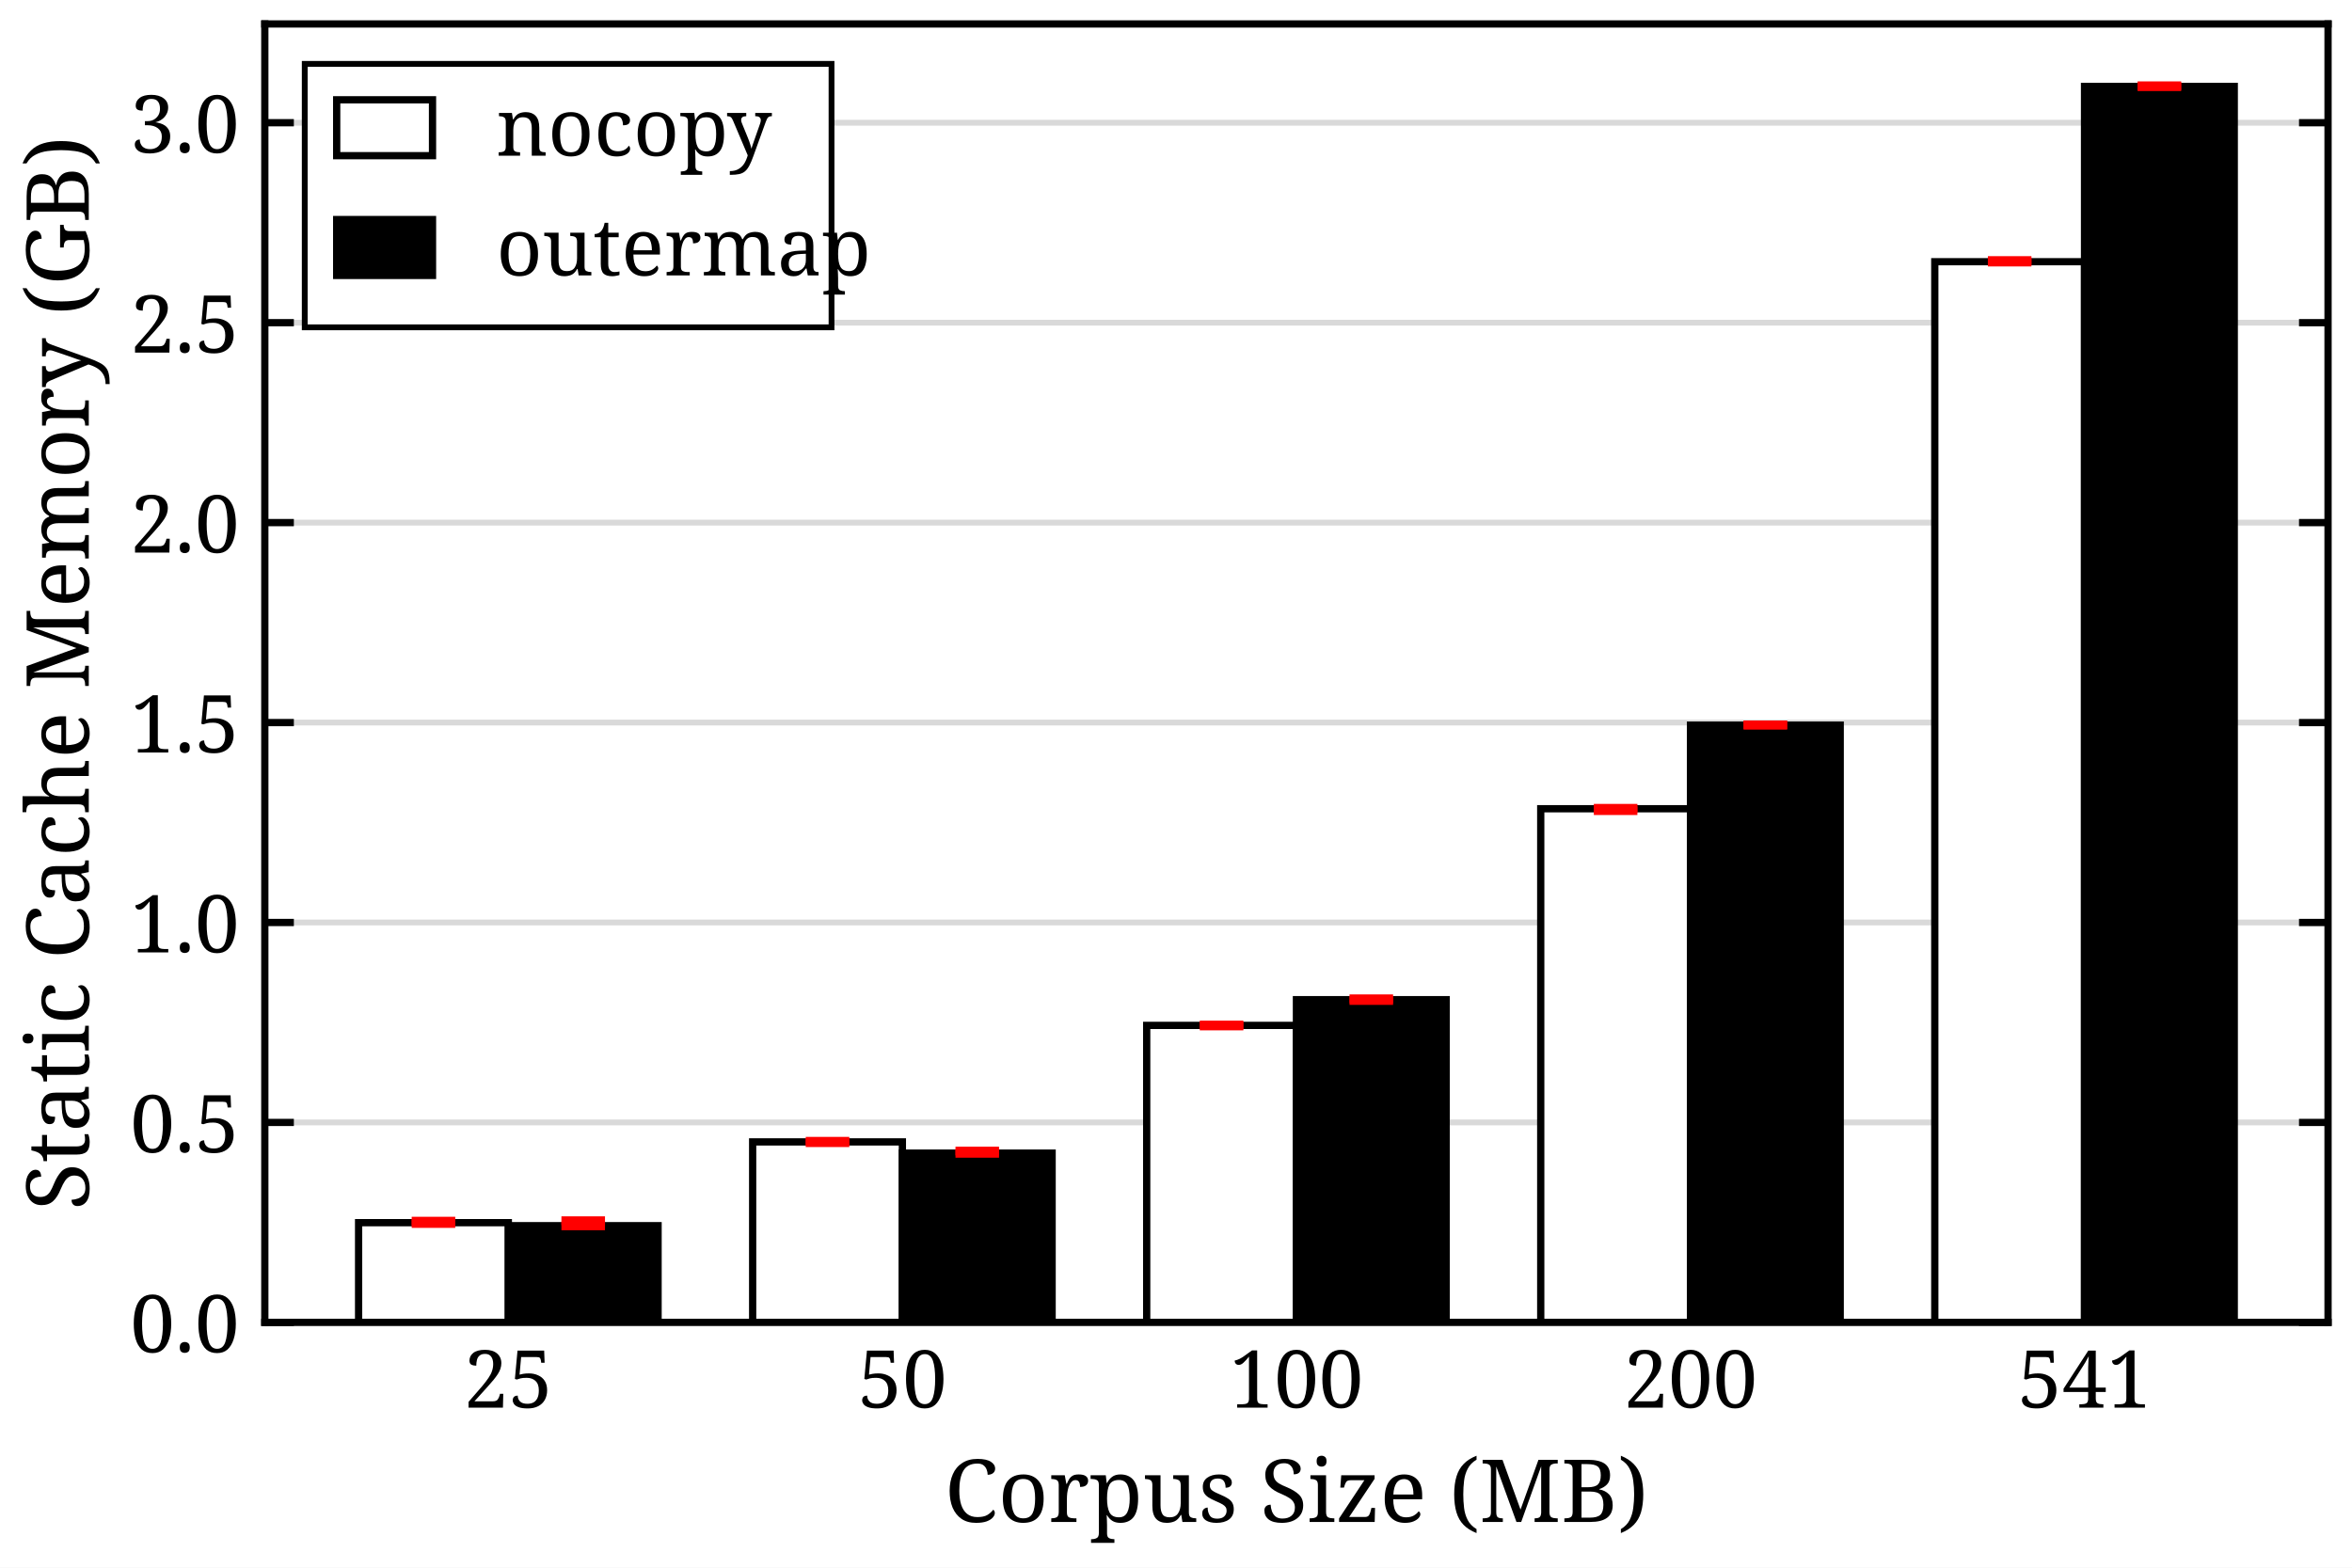
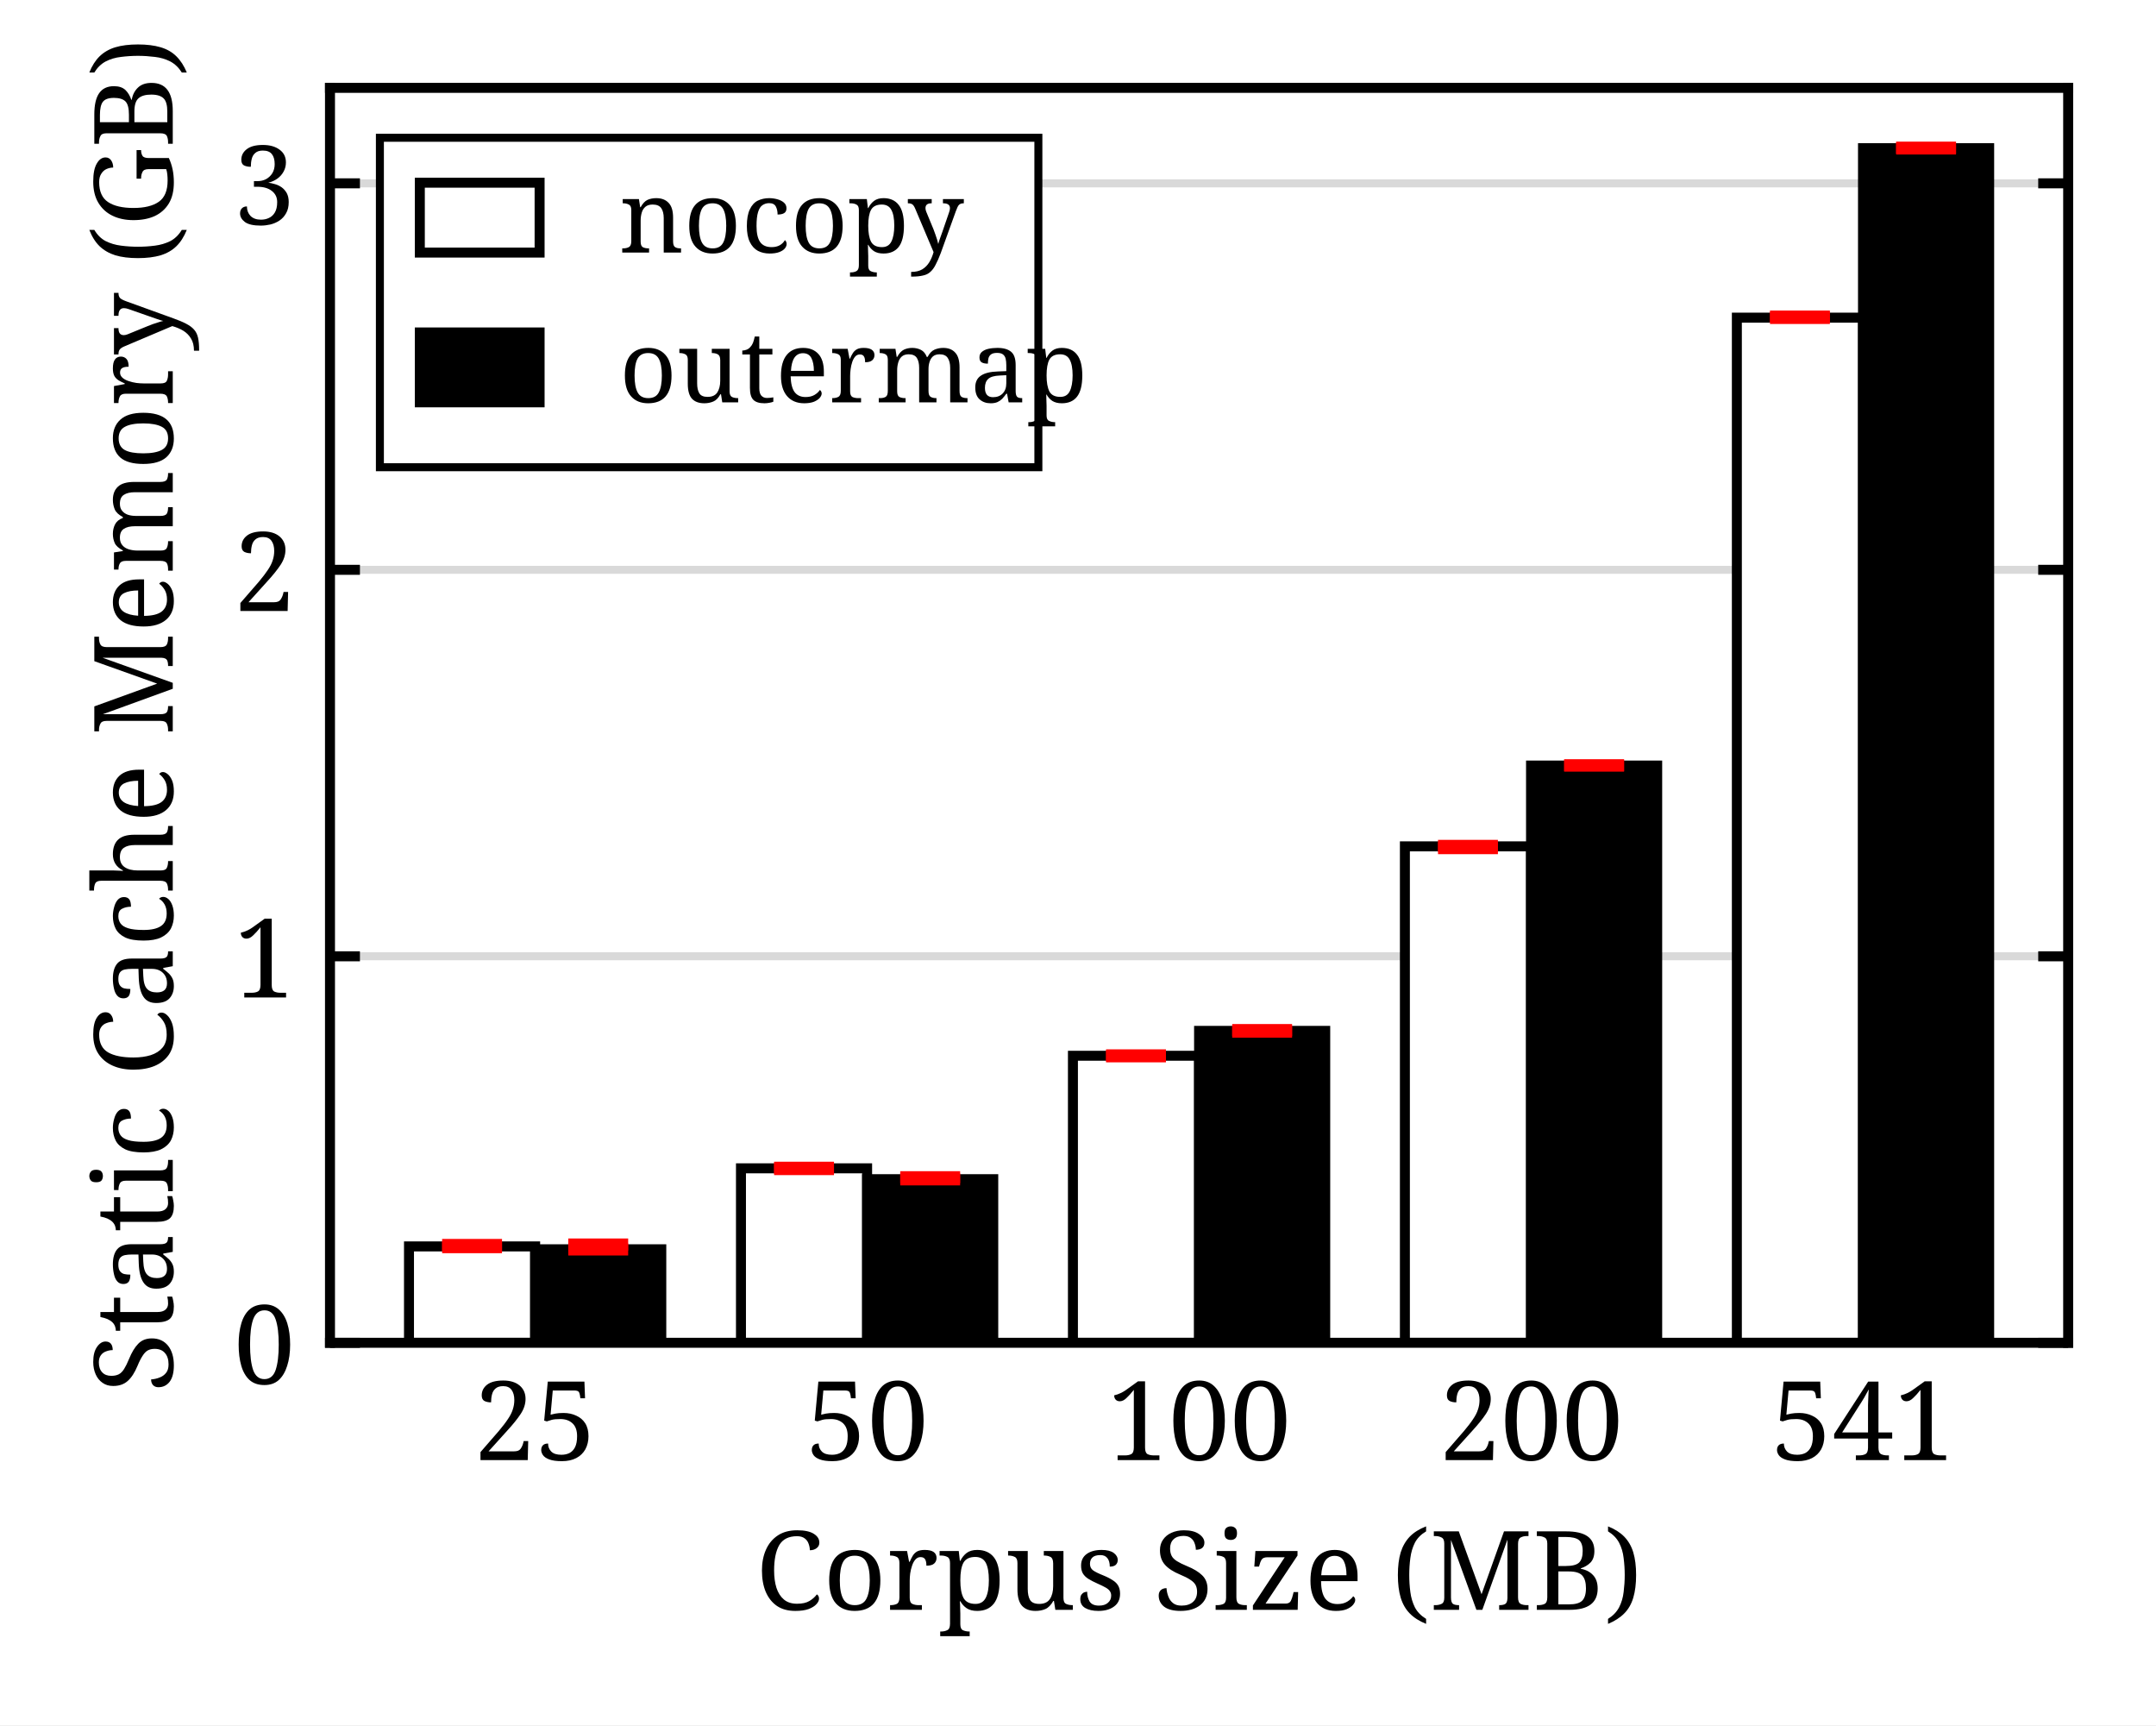
- <svg xmlns="http://www.w3.org/2000/svg" xmlns:xlink="http://www.w3.org/1999/xlink" width="324pt" height="216pt" viewBox="0 0 324 216" version="1.1">
+ <svg xmlns="http://www.w3.org/2000/svg" xmlns:xlink="http://www.w3.org/1999/xlink" width="216pt" height="172.8pt" viewBox="0 0 216 172.8" version="1.1">
  <defs>
    <style type="text/css">*{stroke-linejoin: round; stroke-linecap: butt}</style>
  </defs>
  <g id="figure_1">
    <g id="patch_1">
-       <path d="M 0 216  L 324 216  L 324 0  L 0 0  z " style="fill: #ffffff" />
+       <path d="M 0 172.8  L 216 172.8  L 216 0  L 0 0  z " style="fill: #ffffff" />
    </g>
    <g id="axes_1">
      <g id="patch_2">
-         <path d="M 36.48 182.2  L 320.7 182.2  L 320.7 3.3  L 36.48 3.3  z " style="fill: #ffffff" />
+         <path d="M 33.06 134.5  L 207.2 134.5  L 207.2 8.8  L 33.06 8.8  z " style="fill: #ffffff" />
      </g>
      <g id="matplotlib.axis_1">
        <g id="xtick_1">
          <g id="text_1">
-             <text style="font-size: 11px; font-family: 'STIXGeneral', serif; text-anchor: middle" x="70.026" y="193.95" transform="rotate(-0 70.02621 193.95)">25</text>
+             <text style="font-size: 11px; font-family: 'STIXGeneral', serif; text-anchor: middle" x="53.614" y="146.25" transform="rotate(-0 53.61357 146.25)">25</text>
          </g>
        </g>
        <g id="xtick_2">
          <g id="text_2">
-             <text style="font-size: 11px; font-family: 'STIXGeneral', serif; text-anchor: middle" x="124.308" y="193.95" transform="rotate(-0 124.3081 193.95)">50</text>
+             <text style="font-size: 11px; font-family: 'STIXGeneral', serif; text-anchor: middle" x="86.872" y="146.25" transform="rotate(-0 86.87179 146.25)">50</text>
          </g>
        </g>
        <g id="xtick_3">
          <g id="text_3">
-             <text style="font-size: 11px; font-family: 'STIXGeneral', serif; text-anchor: middle" x="178.59" y="193.95" transform="rotate(-0 178.59 193.95)">100</text>
+             <text style="font-size: 11px; font-family: 'STIXGeneral', serif; text-anchor: middle" x="120.13" y="146.25" transform="rotate(-0 120.13 146.25)">100</text>
          </g>
        </g>
        <g id="xtick_4">
          <g id="text_4">
-             <text style="font-size: 11px; font-family: 'STIXGeneral', serif; text-anchor: middle" x="232.872" y="193.95" transform="rotate(-0 232.8719 193.95)">200</text>
+             <text style="font-size: 11px; font-family: 'STIXGeneral', serif; text-anchor: middle" x="153.388" y="146.25" transform="rotate(-0 153.3882 146.25)">200</text>
          </g>
        </g>
        <g id="xtick_5">
          <g id="text_5">
-             <text style="font-size: 11px; font-family: 'STIXGeneral', serif; text-anchor: middle" x="287.154" y="193.95" transform="rotate(-0 287.1538 193.95)">541</text>
+             <text style="font-size: 11px; font-family: 'STIXGeneral', serif; text-anchor: middle" x="186.646" y="146.25" transform="rotate(-0 186.6464 146.25)">541</text>
          </g>
        </g>
        <g id="text_6">
-           <text style="font-size: 12px; font-family: 'STIXGeneral', serif; text-anchor: middle" x="178.59" y="209.7" transform="rotate(-0 178.59 209.7)">Corpus Size (MB)</text>
+           <text style="font-size: 11px; font-family: 'STIXGeneral', serif; text-anchor: middle" x="120.13" y="161.25" transform="rotate(-0 120.13 161.25)">Corpus Size (MB)</text>
        </g>
      </g>
      <g id="matplotlib.axis_2">
        <g id="ytick_1">
          <g id="line2d_1">
-             <path d="M 36.48 182.2  L 320.7 182.2  " clip-path="url(#p67d228d8c9)" style="fill: none; stroke: #d9d9d9; stroke-width: 0.8; stroke-linecap: square" />
+             <path d="M 33.06 134.5  L 207.2 134.5  " clip-path="url(#p39744489fa)" style="fill: none; stroke: #d9d9d9; stroke-width: 0.8; stroke-linecap: square" />
          </g>
          <g id="line2d_2">
            <defs>
-               <path id="m259b991957" d="M 0 0  L 4 0  " style="stroke: #000000" />
+               <path id="mdae82fceea" d="M 0 0  L 3 0  " style="stroke: #000000" />
            </defs>
            <g>
-               <use xlink:href="#m259b991957" x="36.48" y="182.2" style="stroke: #000000" />
+               <use xlink:href="#mdae82fceea" x="33.06" y="134.5" style="stroke: #000000" />
            </g>
          </g>
          <g id="line2d_3">
            <defs>
-               <path id="m09caad8e75" d="M 0 0  L -4 0  " style="stroke: #000000" />
+               <path id="m9e3574b6be" d="M 0 0  L -3 0  " style="stroke: #000000" />
            </defs>
            <g>
-               <use xlink:href="#m09caad8e75" x="320.7" y="182.2" style="stroke: #000000" />
+               <use xlink:href="#m9e3574b6be" x="207.2" y="134.5" style="stroke: #000000" />
            </g>
          </g>
          <g id="text_7">
-             <text style="font-size: 11px; font-family: 'STIXGeneral', serif; text-anchor: end" x="32.98" y="186.325" transform="rotate(-0 32.98 186.325)">0.0</text>
+             <text style="font-size: 11px; font-family: 'STIXGeneral', serif; text-anchor: end" x="29.56" y="138.625" transform="rotate(-0 29.56 138.625)">0</text>
          </g>
        </g>
        <g id="ytick_2">
          <g id="line2d_4">
-             <path d="M 36.48 154.652  L 320.7 154.652  " clip-path="url(#p67d228d8c9)" style="fill: none; stroke: #d9d9d9; stroke-width: 0.8; stroke-linecap: square" />
+             <path d="M 33.06 95.788  L 207.2 95.788  " clip-path="url(#p39744489fa)" style="fill: none; stroke: #d9d9d9; stroke-width: 0.8; stroke-linecap: square" />
          </g>
          <g id="line2d_5">
            <g>
-               <use xlink:href="#m259b991957" x="36.48" y="154.652" style="stroke: #000000" />
+               <use xlink:href="#mdae82fceea" x="33.06" y="95.788" style="stroke: #000000" />
            </g>
          </g>
          <g id="line2d_6">
            <g>
-               <use xlink:href="#m09caad8e75" x="320.7" y="154.652" style="stroke: #000000" />
+               <use xlink:href="#m9e3574b6be" x="207.2" y="95.788" style="stroke: #000000" />
            </g>
          </g>
          <g id="text_8">
-             <text style="font-size: 11px; font-family: 'STIXGeneral', serif; text-anchor: end" x="32.98" y="158.777" transform="rotate(-0 32.98 158.7769)">0.5</text>
+             <text style="font-size: 11px; font-family: 'STIXGeneral', serif; text-anchor: end" x="29.56" y="99.913" transform="rotate(-0 29.56 99.91297)">1</text>
          </g>
        </g>
        <g id="ytick_3">
          <g id="line2d_7">
-             <path d="M 36.48 127.104  L 320.7 127.104  " clip-path="url(#p67d228d8c9)" style="fill: none; stroke: #d9d9d9; stroke-width: 0.8; stroke-linecap: square" />
+             <path d="M 33.06 57.076  L 207.2 57.076  " clip-path="url(#p39744489fa)" style="fill: none; stroke: #d9d9d9; stroke-width: 0.8; stroke-linecap: square" />
          </g>
          <g id="line2d_8">
            <g>
-               <use xlink:href="#m259b991957" x="36.48" y="127.104" style="stroke: #000000" />
+               <use xlink:href="#mdae82fceea" x="33.06" y="57.076" style="stroke: #000000" />
            </g>
          </g>
          <g id="line2d_9">
            <g>
-               <use xlink:href="#m09caad8e75" x="320.7" y="127.104" style="stroke: #000000" />
+               <use xlink:href="#m9e3574b6be" x="207.2" y="57.076" style="stroke: #000000" />
            </g>
          </g>
          <g id="text_9">
-             <text style="font-size: 11px; font-family: 'STIXGeneral', serif; text-anchor: end" x="32.98" y="131.229" transform="rotate(-0 32.98 131.2289)">1.0</text>
+             <text style="font-size: 11px; font-family: 'STIXGeneral', serif; text-anchor: end" x="29.56" y="61.201" transform="rotate(-0 29.56 61.20093)">2</text>
          </g>
        </g>
        <g id="ytick_4">
          <g id="line2d_10">
-             <path d="M 36.48 99.556  L 320.7 99.556  " clip-path="url(#p67d228d8c9)" style="fill: none; stroke: #d9d9d9; stroke-width: 0.8; stroke-linecap: square" />
+             <path d="M 33.06 18.364  L 207.2 18.364  " clip-path="url(#p39744489fa)" style="fill: none; stroke: #d9d9d9; stroke-width: 0.8; stroke-linecap: square" />
          </g>
          <g id="line2d_11">
            <g>
-               <use xlink:href="#m259b991957" x="36.48" y="99.556" style="stroke: #000000" />
+               <use xlink:href="#mdae82fceea" x="33.06" y="18.364" style="stroke: #000000" />
            </g>
          </g>
          <g id="line2d_12">
            <g>
-               <use xlink:href="#m09caad8e75" x="320.7" y="99.556" style="stroke: #000000" />
+               <use xlink:href="#m9e3574b6be" x="207.2" y="18.364" style="stroke: #000000" />
            </g>
          </g>
          <g id="text_10">
-             <text style="font-size: 11px; font-family: 'STIXGeneral', serif; text-anchor: end" x="32.98" y="103.681" transform="rotate(-0 32.98 103.6808)">1.5</text>
-           </g>
-         </g>
-         <g id="ytick_5">
-           <g id="line2d_13">
-             <path d="M 36.48 72.008  L 320.7 72.008  " clip-path="url(#p67d228d8c9)" style="fill: none; stroke: #d9d9d9; stroke-width: 0.8; stroke-linecap: square" />
-           </g>
-           <g id="line2d_14">
-             <g>
-               <use xlink:href="#m259b991957" x="36.48" y="72.008" style="stroke: #000000" />
-             </g>
-           </g>
-           <g id="line2d_15">
-             <g>
-               <use xlink:href="#m09caad8e75" x="320.7" y="72.008" style="stroke: #000000" />
-             </g>
-           </g>
-           <g id="text_11">
-             <text style="font-size: 11px; font-family: 'STIXGeneral', serif; text-anchor: end" x="32.98" y="76.133" transform="rotate(-0 32.98 76.13275)">2.0</text>
-           </g>
-         </g>
-         <g id="ytick_6">
-           <g id="line2d_16">
-             <path d="M 36.48 44.46  L 320.7 44.46  " clip-path="url(#p67d228d8c9)" style="fill: none; stroke: #d9d9d9; stroke-width: 0.8; stroke-linecap: square" />
-           </g>
-           <g id="line2d_17">
-             <g>
-               <use xlink:href="#m259b991957" x="36.48" y="44.46" style="stroke: #000000" />
-             </g>
-           </g>
-           <g id="line2d_18">
-             <g>
-               <use xlink:href="#m09caad8e75" x="320.7" y="44.46" style="stroke: #000000" />
-             </g>
-           </g>
-           <g id="text_12">
-             <text style="font-size: 11px; font-family: 'STIXGeneral', serif; text-anchor: end" x="32.98" y="48.585" transform="rotate(-0 32.98 48.58469)">2.5</text>
-           </g>
-         </g>
-         <g id="ytick_7">
-           <g id="line2d_19">
-             <path d="M 36.48 16.912  L 320.7 16.912  " clip-path="url(#p67d228d8c9)" style="fill: none; stroke: #d9d9d9; stroke-width: 0.8; stroke-linecap: square" />
-           </g>
-           <g id="line2d_20">
-             <g>
-               <use xlink:href="#m259b991957" x="36.48" y="16.912" style="stroke: #000000" />
-             </g>
-           </g>
-           <g id="line2d_21">
-             <g>
-               <use xlink:href="#m09caad8e75" x="320.7" y="16.912" style="stroke: #000000" />
-             </g>
-           </g>
-           <g id="text_13">
-             <text style="font-size: 11px; font-family: 'STIXGeneral', serif; text-anchor: end" x="32.98" y="21.037" transform="rotate(-0 32.98 21.03663)">3.0</text>
-           </g>
-         </g>
-         <g id="text_14">
-           <text style="font-size: 12px; font-family: 'STIXGeneral', serif; text-anchor: middle" x="12.23" y="92.75" transform="rotate(-90 12.23 92.75)">Static Cache Memory (GB)</text>
+             <text style="font-size: 11px; font-family: 'STIXGeneral', serif; text-anchor: end" x="29.56" y="22.489" transform="rotate(-0 29.56 22.4889)">3</text>
+           </g>
+         </g>
+         <g id="text_11">
+           <text style="font-size: 11px; font-family: 'STIXGeneral', serif; text-anchor: middle" x="17.31" y="71.65" transform="rotate(-90 17.31 71.65)">Static Cache Memory (GB)</text>
        </g>
      </g>
      <g id="patch_3">
-         <path d="M 49.399 182.2  L 70.026 182.2  L 70.026 168.462  L 49.399 168.462  z " clip-path="url(#p67d228d8c9)" style="fill: #ffffff; stroke: #000000; stroke-linejoin: miter" />
+         <path d="M 40.975 134.5  L 53.614 134.5  L 53.614 124.847  L 40.975 124.847  z " clip-path="url(#p39744489fa)" style="fill: #ffffff; stroke: #000000; stroke-linejoin: miter" />
      </g>
      <g id="patch_4">
-         <path d="M 103.681 182.2  L 124.308 182.2  L 124.308 157.332  L 103.681 157.332  z " clip-path="url(#p67d228d8c9)" style="fill: #ffffff; stroke: #000000; stroke-linejoin: miter" />
+         <path d="M 74.234 134.5  L 86.872 134.5  L 86.872 117.027  L 74.234 117.027  z " clip-path="url(#p39744489fa)" style="fill: #ffffff; stroke: #000000; stroke-linejoin: miter" />
      </g>
      <g id="patch_5">
-         <path d="M 157.963 182.2  L 178.59 182.2  L 178.59 141.284  L 157.963 141.284  z " clip-path="url(#p67d228d8c9)" style="fill: #ffffff; stroke: #000000; stroke-linejoin: miter" />
+         <path d="M 107.492 134.5  L 120.13 134.5  L 120.13 105.751  L 107.492 105.751  z " clip-path="url(#p39744489fa)" style="fill: #ffffff; stroke: #000000; stroke-linejoin: miter" />
      </g>
      <g id="patch_6">
-         <path d="M 212.245 182.2  L 232.872 182.2  L 232.872 111.431  L 212.245 111.431  z " clip-path="url(#p67d228d8c9)" style="fill: #ffffff; stroke: #000000; stroke-linejoin: miter" />
+         <path d="M 140.75 134.5  L 153.388 134.5  L 153.388 84.775  L 140.75 84.775  z " clip-path="url(#p39744489fa)" style="fill: #ffffff; stroke: #000000; stroke-linejoin: miter" />
      </g>
      <g id="patch_7">
-         <path d="M 266.527 182.2  L 287.154 182.2  L 287.154 36.058  L 266.527 36.058  z " clip-path="url(#p67d228d8c9)" style="fill: #ffffff; stroke: #000000; stroke-linejoin: miter" />
+         <path d="M 174.008 134.5  L 186.646 134.5  L 186.646 31.817  L 174.008 31.817  z " clip-path="url(#p39744489fa)" style="fill: #ffffff; stroke: #000000; stroke-linejoin: miter" />
      </g>
      <g id="patch_8">
-         <path d="M 70.026 182.2  L 90.653 182.2  L 90.653 168.873  L 70.026 168.873  z " clip-path="url(#p67d228d8c9)" style="stroke: #000000; stroke-linejoin: miter" />
+         <path d="M 53.614 134.5  L 66.252 134.5  L 66.252 125.136  L 53.614 125.136  z " clip-path="url(#p39744489fa)" style="stroke: #000000; stroke-linejoin: miter" />
      </g>
      <g id="patch_9">
-         <path d="M 124.308 182.2  L 144.935 182.2  L 144.935 158.877  L 124.308 158.877  z " clip-path="url(#p67d228d8c9)" style="stroke: #000000; stroke-linejoin: miter" />
+         <path d="M 86.872 134.5  L 99.51 134.5  L 99.51 118.113  L 86.872 118.113  z " clip-path="url(#p39744489fa)" style="stroke: #000000; stroke-linejoin: miter" />
      </g>
      <g id="patch_10">
-         <path d="M 178.59 182.2  L 199.217 182.2  L 199.217 137.736  L 178.59 137.736  z " clip-path="url(#p67d228d8c9)" style="stroke: #000000; stroke-linejoin: miter" />
+         <path d="M 120.13 134.5  L 132.768 134.5  L 132.768 103.258  L 120.13 103.258  z " clip-path="url(#p39744489fa)" style="stroke: #000000; stroke-linejoin: miter" />
      </g>
      <g id="patch_11">
-         <path d="M 232.872 182.2  L 253.499 182.2  L 253.499 99.909  L 232.872 99.909  z " clip-path="url(#p67d228d8c9)" style="stroke: #000000; stroke-linejoin: miter" />
+         <path d="M 153.388 134.5  L 166.026 134.5  L 166.026 76.68  L 153.388 76.68  z " clip-path="url(#p39744489fa)" style="stroke: #000000; stroke-linejoin: miter" />
      </g>
      <g id="patch_12">
-         <path d="M 287.154 182.2  L 307.781 182.2  L 307.781 11.903  L 287.154 11.903  z " clip-path="url(#p67d228d8c9)" style="stroke: #000000; stroke-linejoin: miter" />
+         <path d="M 186.646 134.5  L 199.285 134.5  L 199.285 14.845  L 186.646 14.845  z " clip-path="url(#p39744489fa)" style="stroke: #000000; stroke-linejoin: miter" />
      </g>
      <g id="patch_13">
-         <path d="M 36.48 182.2  L 36.48 3.3  " style="fill: none; stroke: #000000; stroke-linejoin: miter; stroke-linecap: square" />
+         <path d="M 33.06 134.5  L 33.06 8.8  " style="fill: none; stroke: #000000; stroke-linejoin: miter; stroke-linecap: square" />
      </g>
      <g id="patch_14">
-         <path d="M 320.7 182.2  L 320.7 3.3  " style="fill: none; stroke: #000000; stroke-linejoin: miter; stroke-linecap: square" />
+         <path d="M 207.2 134.5  L 207.2 8.8  " style="fill: none; stroke: #000000; stroke-linejoin: miter; stroke-linecap: square" />
      </g>
      <g id="patch_15">
-         <path d="M 36.48 182.2  L 320.7 182.2  " style="fill: none; stroke: #000000; stroke-linejoin: miter; stroke-linecap: square" />
+         <path d="M 33.06 134.5  L 207.2 134.5  " style="fill: none; stroke: #000000; stroke-linejoin: miter; stroke-linecap: square" />
      </g>
      <g id="patch_16">
-         <path d="M 36.48 3.3  L 320.7 3.3  " style="fill: none; stroke: #000000; stroke-linejoin: miter; stroke-linecap: square" />
+         <path d="M 33.06 8.8  L 207.2 8.8  " style="fill: none; stroke: #000000; stroke-linejoin: miter; stroke-linecap: square" />
      </g>
      <g id="LineCollection_1">
-         <path d="M 59.713 168.578  L 59.713 168.248  " clip-path="url(#p67d228d8c9)" style="fill: none; stroke: #ff0000; stroke-width: 1.2" />
-         <path d="M 113.995 157.444  L 113.995 157.244  " clip-path="url(#p67d228d8c9)" style="fill: none; stroke: #ff0000; stroke-width: 1.2" />
-         <path d="M 168.276 141.366  L 168.276 141.225  " clip-path="url(#p67d228d8c9)" style="fill: none; stroke: #ff0000; stroke-width: 1.2" />
-         <path d="M 222.558 111.691  L 222.558 111.362  " clip-path="url(#p67d228d8c9)" style="fill: none; stroke: #ff0000; stroke-width: 1.2" />
-         <path d="M 276.84 36.111  L 276.84 35.898  " clip-path="url(#p67d228d8c9)" style="fill: none; stroke: #ff0000; stroke-width: 1.2" />
-       </g>
-       <g id="line2d_22">
+         <path d="M 47.295 124.929  L 47.295 124.697  " clip-path="url(#p39744489fa)" style="fill: none; stroke: #ff0000; stroke-width: 1.2" />
+         <path d="M 80.553 117.105  L 80.553 116.965  " clip-path="url(#p39744489fa)" style="fill: none; stroke: #ff0000; stroke-width: 1.2" />
+         <path d="M 113.811 105.809  L 113.811 105.71  " clip-path="url(#p39744489fa)" style="fill: none; stroke: #ff0000; stroke-width: 1.2" />
+         <path d="M 147.069 84.959  L 147.069 84.727  " clip-path="url(#p39744489fa)" style="fill: none; stroke: #ff0000; stroke-width: 1.2" />
+         <path d="M 180.327 31.854  L 180.327 31.705  " clip-path="url(#p39744489fa)" style="fill: none; stroke: #ff0000; stroke-width: 1.2" />
+       </g>
+       <g id="line2d_13">
        <defs>
          <path id="m49be664565" d="M 3 0  L -3 -0  " style="stroke: #ff0000; stroke-width: 1.2" />
        </defs>
-         <g clip-path="url(#p67d228d8c9)">
-           <use xlink:href="#m49be664565" x="59.713" y="168.578" style="fill: #1f77b4; stroke: #ff0000; stroke-width: 1.2" />
-           <use xlink:href="#m49be664565" x="113.995" y="157.444" style="fill: #1f77b4; stroke: #ff0000; stroke-width: 1.2" />
-           <use xlink:href="#m49be664565" x="168.276" y="141.366" style="fill: #1f77b4; stroke: #ff0000; stroke-width: 1.2" />
-           <use xlink:href="#m49be664565" x="222.558" y="111.691" style="fill: #1f77b4; stroke: #ff0000; stroke-width: 1.2" />
-           <use xlink:href="#m49be664565" x="276.84" y="36.111" style="fill: #1f77b4; stroke: #ff0000; stroke-width: 1.2" />
-         </g>
-       </g>
-       <g id="line2d_23">
-         <g clip-path="url(#p67d228d8c9)">
-           <use xlink:href="#m49be664565" x="59.713" y="168.248" style="fill: #1f77b4; stroke: #ff0000; stroke-width: 1.2" />
-           <use xlink:href="#m49be664565" x="113.995" y="157.244" style="fill: #1f77b4; stroke: #ff0000; stroke-width: 1.2" />
-           <use xlink:href="#m49be664565" x="168.276" y="141.225" style="fill: #1f77b4; stroke: #ff0000; stroke-width: 1.2" />
-           <use xlink:href="#m49be664565" x="222.558" y="111.362" style="fill: #1f77b4; stroke: #ff0000; stroke-width: 1.2" />
-           <use xlink:href="#m49be664565" x="276.84" y="35.898" style="fill: #1f77b4; stroke: #ff0000; stroke-width: 1.2" />
+         <g clip-path="url(#p39744489fa)">
+           <use xlink:href="#m49be664565" x="47.295" y="124.929" style="fill: #1f77b4; stroke: #ff0000; stroke-width: 1.2" />
+           <use xlink:href="#m49be664565" x="80.553" y="117.105" style="fill: #1f77b4; stroke: #ff0000; stroke-width: 1.2" />
+           <use xlink:href="#m49be664565" x="113.811" y="105.809" style="fill: #1f77b4; stroke: #ff0000; stroke-width: 1.2" />
+           <use xlink:href="#m49be664565" x="147.069" y="84.959" style="fill: #1f77b4; stroke: #ff0000; stroke-width: 1.2" />
+           <use xlink:href="#m49be664565" x="180.327" y="31.854" style="fill: #1f77b4; stroke: #ff0000; stroke-width: 1.2" />
+         </g>
+       </g>
+       <g id="line2d_14">
+         <g clip-path="url(#p39744489fa)">
+           <use xlink:href="#m49be664565" x="47.295" y="124.697" style="fill: #1f77b4; stroke: #ff0000; stroke-width: 1.2" />
+           <use xlink:href="#m49be664565" x="80.553" y="116.965" style="fill: #1f77b4; stroke: #ff0000; stroke-width: 1.2" />
+           <use xlink:href="#m49be664565" x="113.811" y="105.71" style="fill: #1f77b4; stroke: #ff0000; stroke-width: 1.2" />
+           <use xlink:href="#m49be664565" x="147.069" y="84.727" style="fill: #1f77b4; stroke: #ff0000; stroke-width: 1.2" />
+           <use xlink:href="#m49be664565" x="180.327" y="31.705" style="fill: #1f77b4; stroke: #ff0000; stroke-width: 1.2" />
        </g>
      </g>
      <g id="LineCollection_2">
-         <path d="M 80.34 168.908  L 80.34 168.188  " clip-path="url(#p67d228d8c9)" style="fill: none; stroke: #ff0000; stroke-width: 1.2" />
-         <path d="M 134.622 158.911  L 134.622 158.593  " clip-path="url(#p67d228d8c9)" style="fill: none; stroke: #ff0000; stroke-width: 1.2" />
-         <path d="M 188.904 137.853  L 188.904 137.615  " clip-path="url(#p67d228d8c9)" style="fill: none; stroke: #ff0000; stroke-width: 1.2" />
-         <path d="M 243.185 99.918  L 243.185 99.87  " clip-path="url(#p67d228d8c9)" style="fill: none; stroke: #ff0000; stroke-width: 1.2" />
-         <path d="M 297.467 11.945  L 297.467 11.819  " clip-path="url(#p67d228d8c9)" style="fill: none; stroke: #ff0000; stroke-width: 1.2" />
-       </g>
-       <g id="line2d_24">
+         <path d="M 59.933 125.161  L 59.933 124.655  " clip-path="url(#p39744489fa)" style="fill: none; stroke: #ff0000; stroke-width: 1.2" />
+         <path d="M 93.191 118.137  L 93.191 117.913  " clip-path="url(#p39744489fa)" style="fill: none; stroke: #ff0000; stroke-width: 1.2" />
+         <path d="M 126.449 103.341  L 126.449 103.173  " clip-path="url(#p39744489fa)" style="fill: none; stroke: #ff0000; stroke-width: 1.2" />
+         <path d="M 159.707 76.687  L 159.707 76.653  " clip-path="url(#p39744489fa)" style="fill: none; stroke: #ff0000; stroke-width: 1.2" />
+         <path d="M 192.965 14.875  L 192.965 14.786  " clip-path="url(#p39744489fa)" style="fill: none; stroke: #ff0000; stroke-width: 1.2" />
+       </g>
+       <g id="line2d_15">
        <defs>
          <path id="m3f663b1e8a" d="M 3 0  L -3 -0  " style="stroke: #ff0000; stroke-width: 1.2" />
        </defs>
-         <g clip-path="url(#p67d228d8c9)">
-           <use xlink:href="#m3f663b1e8a" x="80.34" y="168.908" style="fill: #ff7f0e; stroke: #ff0000; stroke-width: 1.2" />
-           <use xlink:href="#m3f663b1e8a" x="134.622" y="158.911" style="fill: #ff7f0e; stroke: #ff0000; stroke-width: 1.2" />
-           <use xlink:href="#m3f663b1e8a" x="188.904" y="137.853" style="fill: #ff7f0e; stroke: #ff0000; stroke-width: 1.2" />
-           <use xlink:href="#m3f663b1e8a" x="243.185" y="99.918" style="fill: #ff7f0e; stroke: #ff0000; stroke-width: 1.2" />
-           <use xlink:href="#m3f663b1e8a" x="297.467" y="11.945" style="fill: #ff7f0e; stroke: #ff0000; stroke-width: 1.2" />
-         </g>
-       </g>
-       <g id="line2d_25">
-         <g clip-path="url(#p67d228d8c9)">
-           <use xlink:href="#m3f663b1e8a" x="80.34" y="168.188" style="fill: #ff7f0e; stroke: #ff0000; stroke-width: 1.2" />
-           <use xlink:href="#m3f663b1e8a" x="134.622" y="158.593" style="fill: #ff7f0e; stroke: #ff0000; stroke-width: 1.2" />
-           <use xlink:href="#m3f663b1e8a" x="188.904" y="137.615" style="fill: #ff7f0e; stroke: #ff0000; stroke-width: 1.2" />
-           <use xlink:href="#m3f663b1e8a" x="243.185" y="99.87" style="fill: #ff7f0e; stroke: #ff0000; stroke-width: 1.2" />
-           <use xlink:href="#m3f663b1e8a" x="297.467" y="11.819" style="fill: #ff7f0e; stroke: #ff0000; stroke-width: 1.2" />
-         </g>
-       </g>
-       <g id="line2d_26" />
-       <g id="line2d_27" />
+         <g clip-path="url(#p39744489fa)">
+           <use xlink:href="#m3f663b1e8a" x="59.933" y="125.161" style="fill: #ff7f0e; stroke: #ff0000; stroke-width: 1.2" />
+           <use xlink:href="#m3f663b1e8a" x="93.191" y="118.137" style="fill: #ff7f0e; stroke: #ff0000; stroke-width: 1.2" />
+           <use xlink:href="#m3f663b1e8a" x="126.449" y="103.341" style="fill: #ff7f0e; stroke: #ff0000; stroke-width: 1.2" />
+           <use xlink:href="#m3f663b1e8a" x="159.707" y="76.687" style="fill: #ff7f0e; stroke: #ff0000; stroke-width: 1.2" />
+           <use xlink:href="#m3f663b1e8a" x="192.965" y="14.875" style="fill: #ff7f0e; stroke: #ff0000; stroke-width: 1.2" />
+         </g>
+       </g>
+       <g id="line2d_16">
+         <g clip-path="url(#p39744489fa)">
+           <use xlink:href="#m3f663b1e8a" x="59.933" y="124.655" style="fill: #ff7f0e; stroke: #ff0000; stroke-width: 1.2" />
+           <use xlink:href="#m3f663b1e8a" x="93.191" y="117.913" style="fill: #ff7f0e; stroke: #ff0000; stroke-width: 1.2" />
+           <use xlink:href="#m3f663b1e8a" x="126.449" y="103.173" style="fill: #ff7f0e; stroke: #ff0000; stroke-width: 1.2" />
+           <use xlink:href="#m3f663b1e8a" x="159.707" y="76.653" style="fill: #ff7f0e; stroke: #ff0000; stroke-width: 1.2" />
+           <use xlink:href="#m3f663b1e8a" x="192.965" y="14.786" style="fill: #ff7f0e; stroke: #ff0000; stroke-width: 1.2" />
+         </g>
+       </g>
+       <g id="line2d_17" />
+       <g id="line2d_18" />
      <g id="legend_1">
        <g id="patch_17">
-           <path d="M 41.98 45.1  L 114.547 45.1  L 114.547 8.8  L 41.98 8.8  z " style="fill: #ffffff; stroke: #000000; stroke-width: 0.8; stroke-linejoin: miter" />
+           <path d="M 38.06 46.8  L 104.03 46.8  L 104.03 13.8  L 38.06 13.8  z " style="fill: #ffffff; stroke: #000000; stroke-width: 0.8; stroke-linejoin: miter" />
        </g>
        <g id="patch_18">
-           <path d="M 46.38 21.45  L 59.58 21.45  L 59.58 13.75  L 46.38 13.75  z " style="fill: #ffffff; stroke: #000000; stroke-linejoin: miter" />
-         </g>
-         <g id="text_15">
-           <text style="font-size: 11px; font-family: 'STIXGeneral', serif; text-anchor: start" x="68.38" y="21.45" transform="rotate(-0 68.38 21.45)">nocopy</text>
+           <path d="M 42.06 25.3  L 54.06 25.3  L 54.06 18.3  L 42.06 18.3  z " style="fill: #ffffff; stroke: #000000; stroke-linejoin: miter" />
+         </g>
+         <g id="text_12">
+           <text style="font-size: 10px; font-family: 'STIXGeneral', serif; text-anchor: start" x="62.06" y="25.3" transform="rotate(-0 62.06 25.3)">nocopy</text>
        </g>
        <g id="patch_19">
-           <path d="M 46.38 37.95  L 59.58 37.95  L 59.58 30.25  L 46.38 30.25  z " style="stroke: #000000; stroke-linejoin: miter" />
-         </g>
-         <g id="text_16">
-           <text style="font-size: 11px; font-family: 'STIXGeneral', serif; text-anchor: start" x="68.38" y="37.95" transform="rotate(-0 68.38 37.95)">outermap</text>
+           <path d="M 42.06 40.3  L 54.06 40.3  L 54.06 33.3  L 42.06 33.3  z " style="stroke: #000000; stroke-linejoin: miter" />
+         </g>
+         <g id="text_13">
+           <text style="font-size: 10px; font-family: 'STIXGeneral', serif; text-anchor: start" x="62.06" y="40.3" transform="rotate(-0 62.06 40.3)">outermap</text>
        </g>
      </g>
    </g>
  </g>
  <defs>
-     <clipPath id="p67d228d8c9">
-       <rect x="36.48" y="3.3" width="284.22" height="178.9" />
+     <clipPath id="p39744489fa">
+       <rect x="33.06" y="8.8" width="174.14" height="125.7" />
    </clipPath>
  </defs>
</svg>
